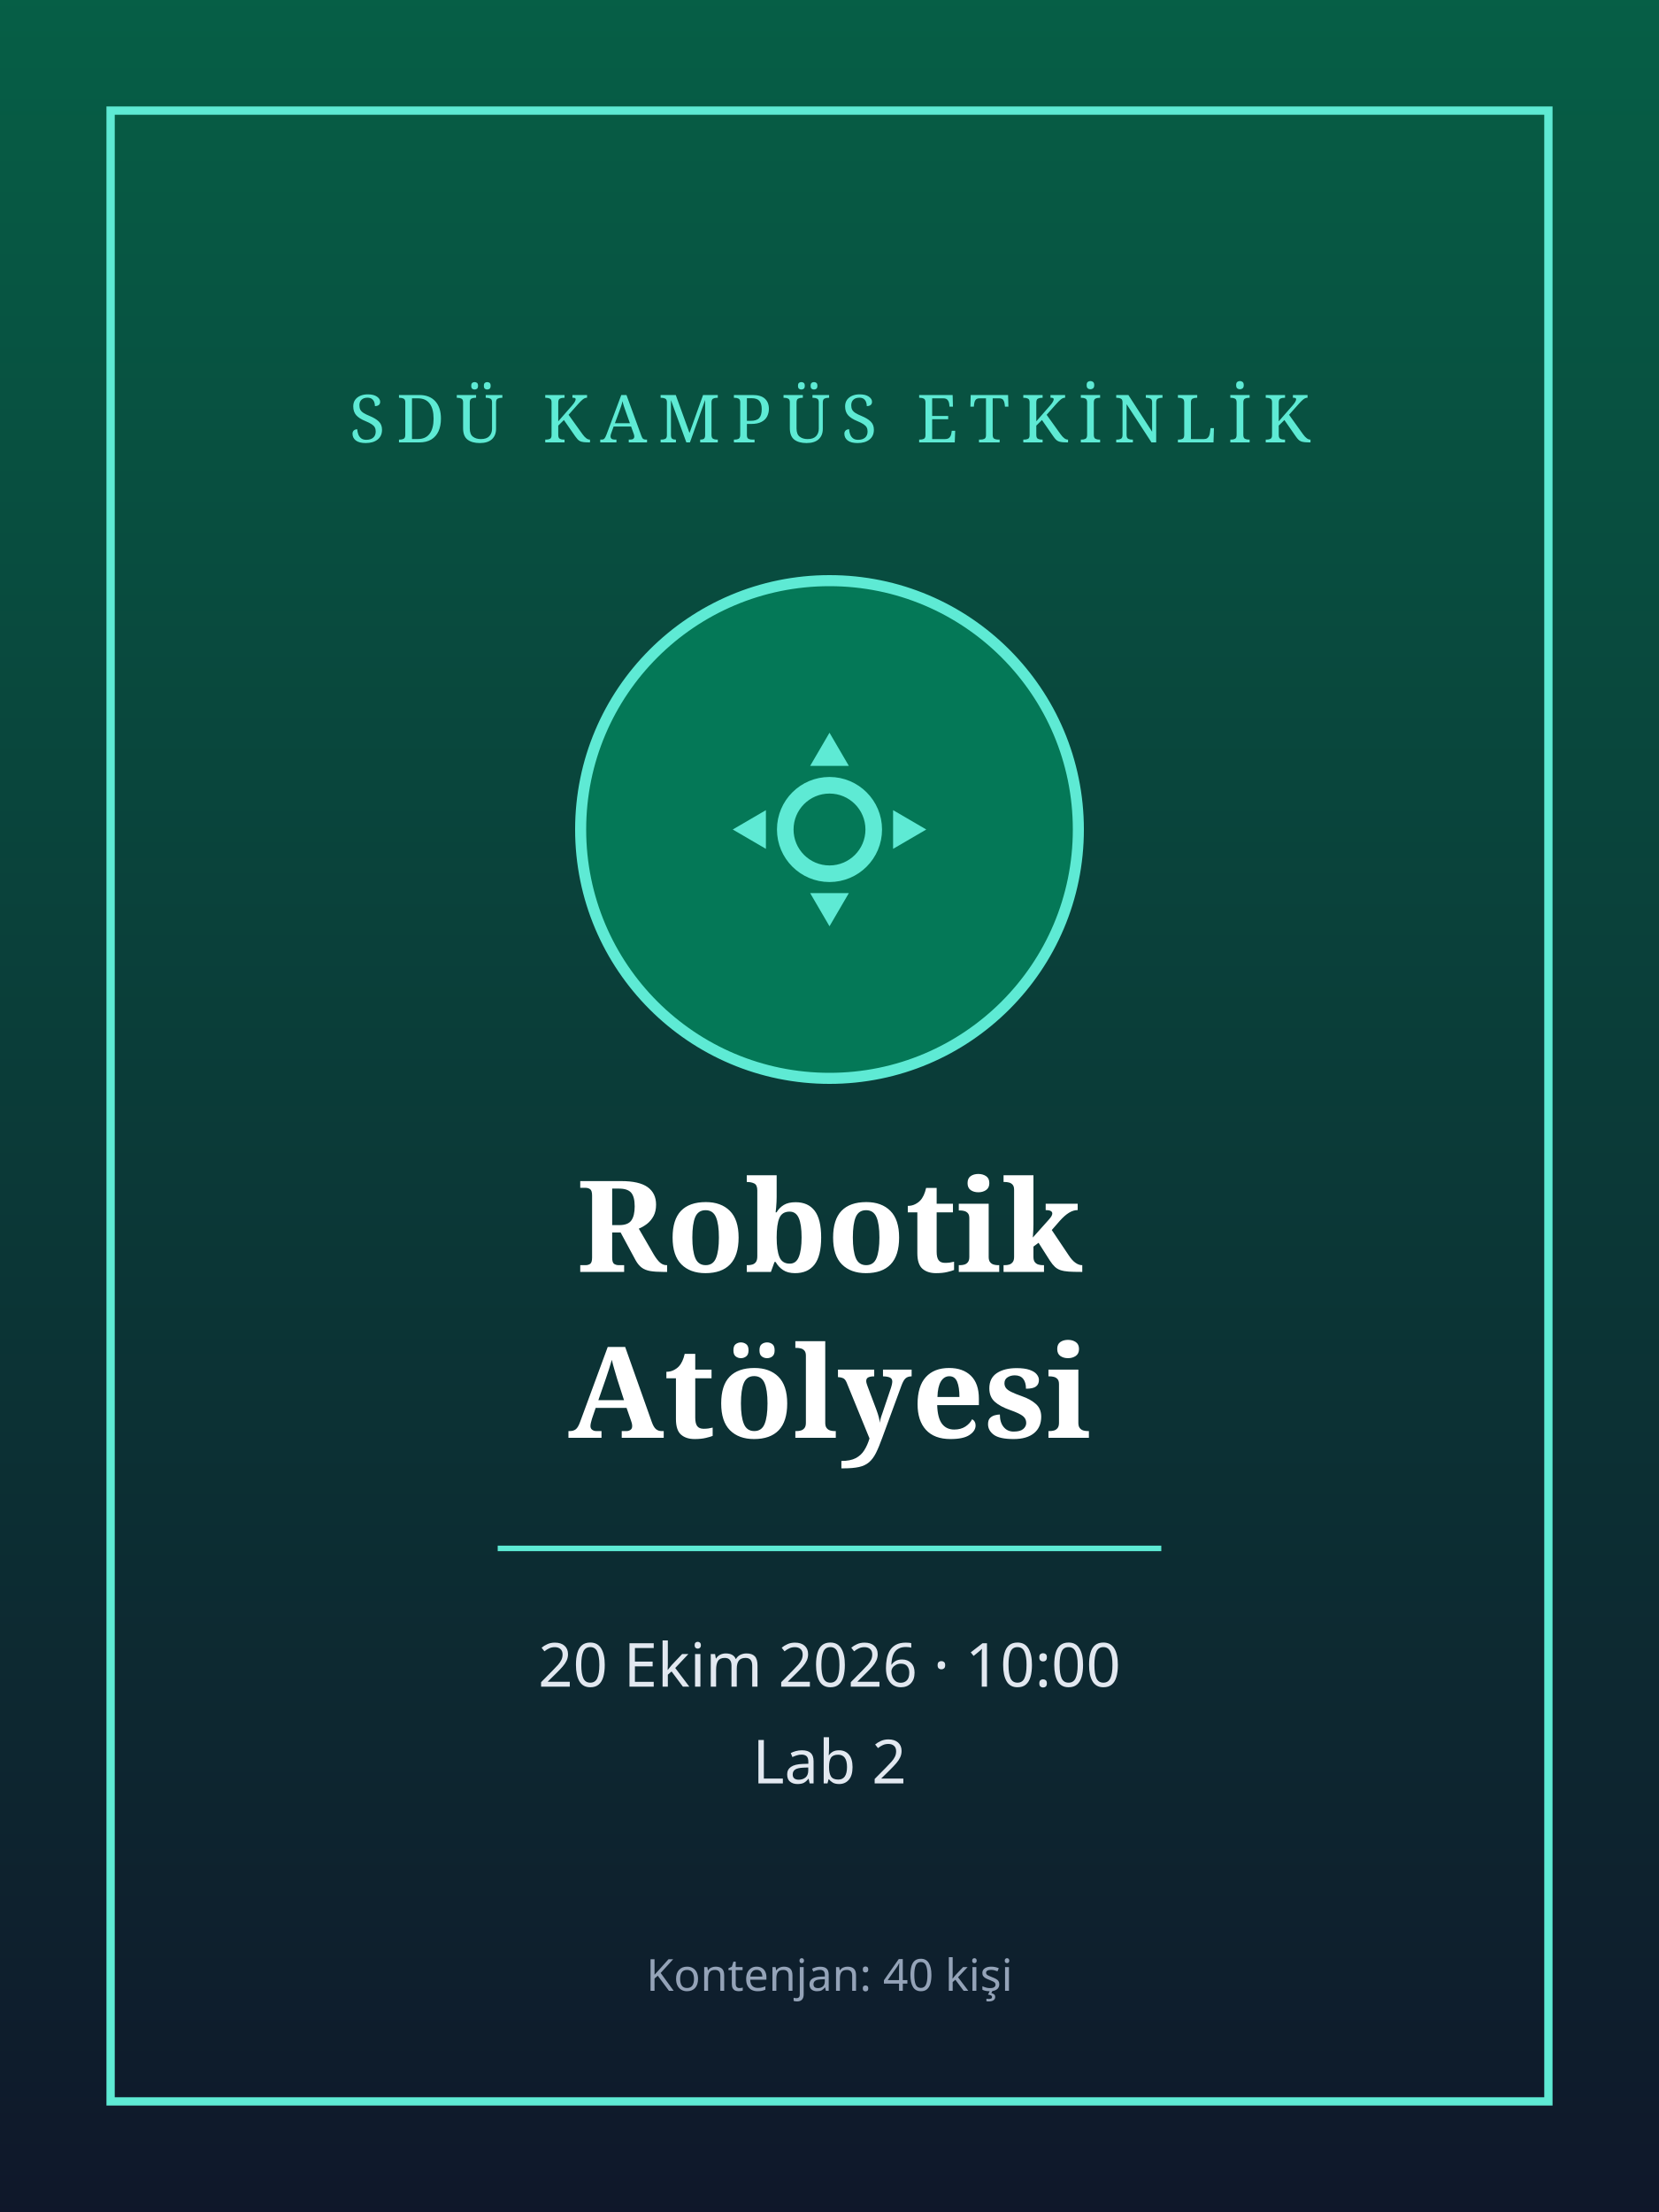
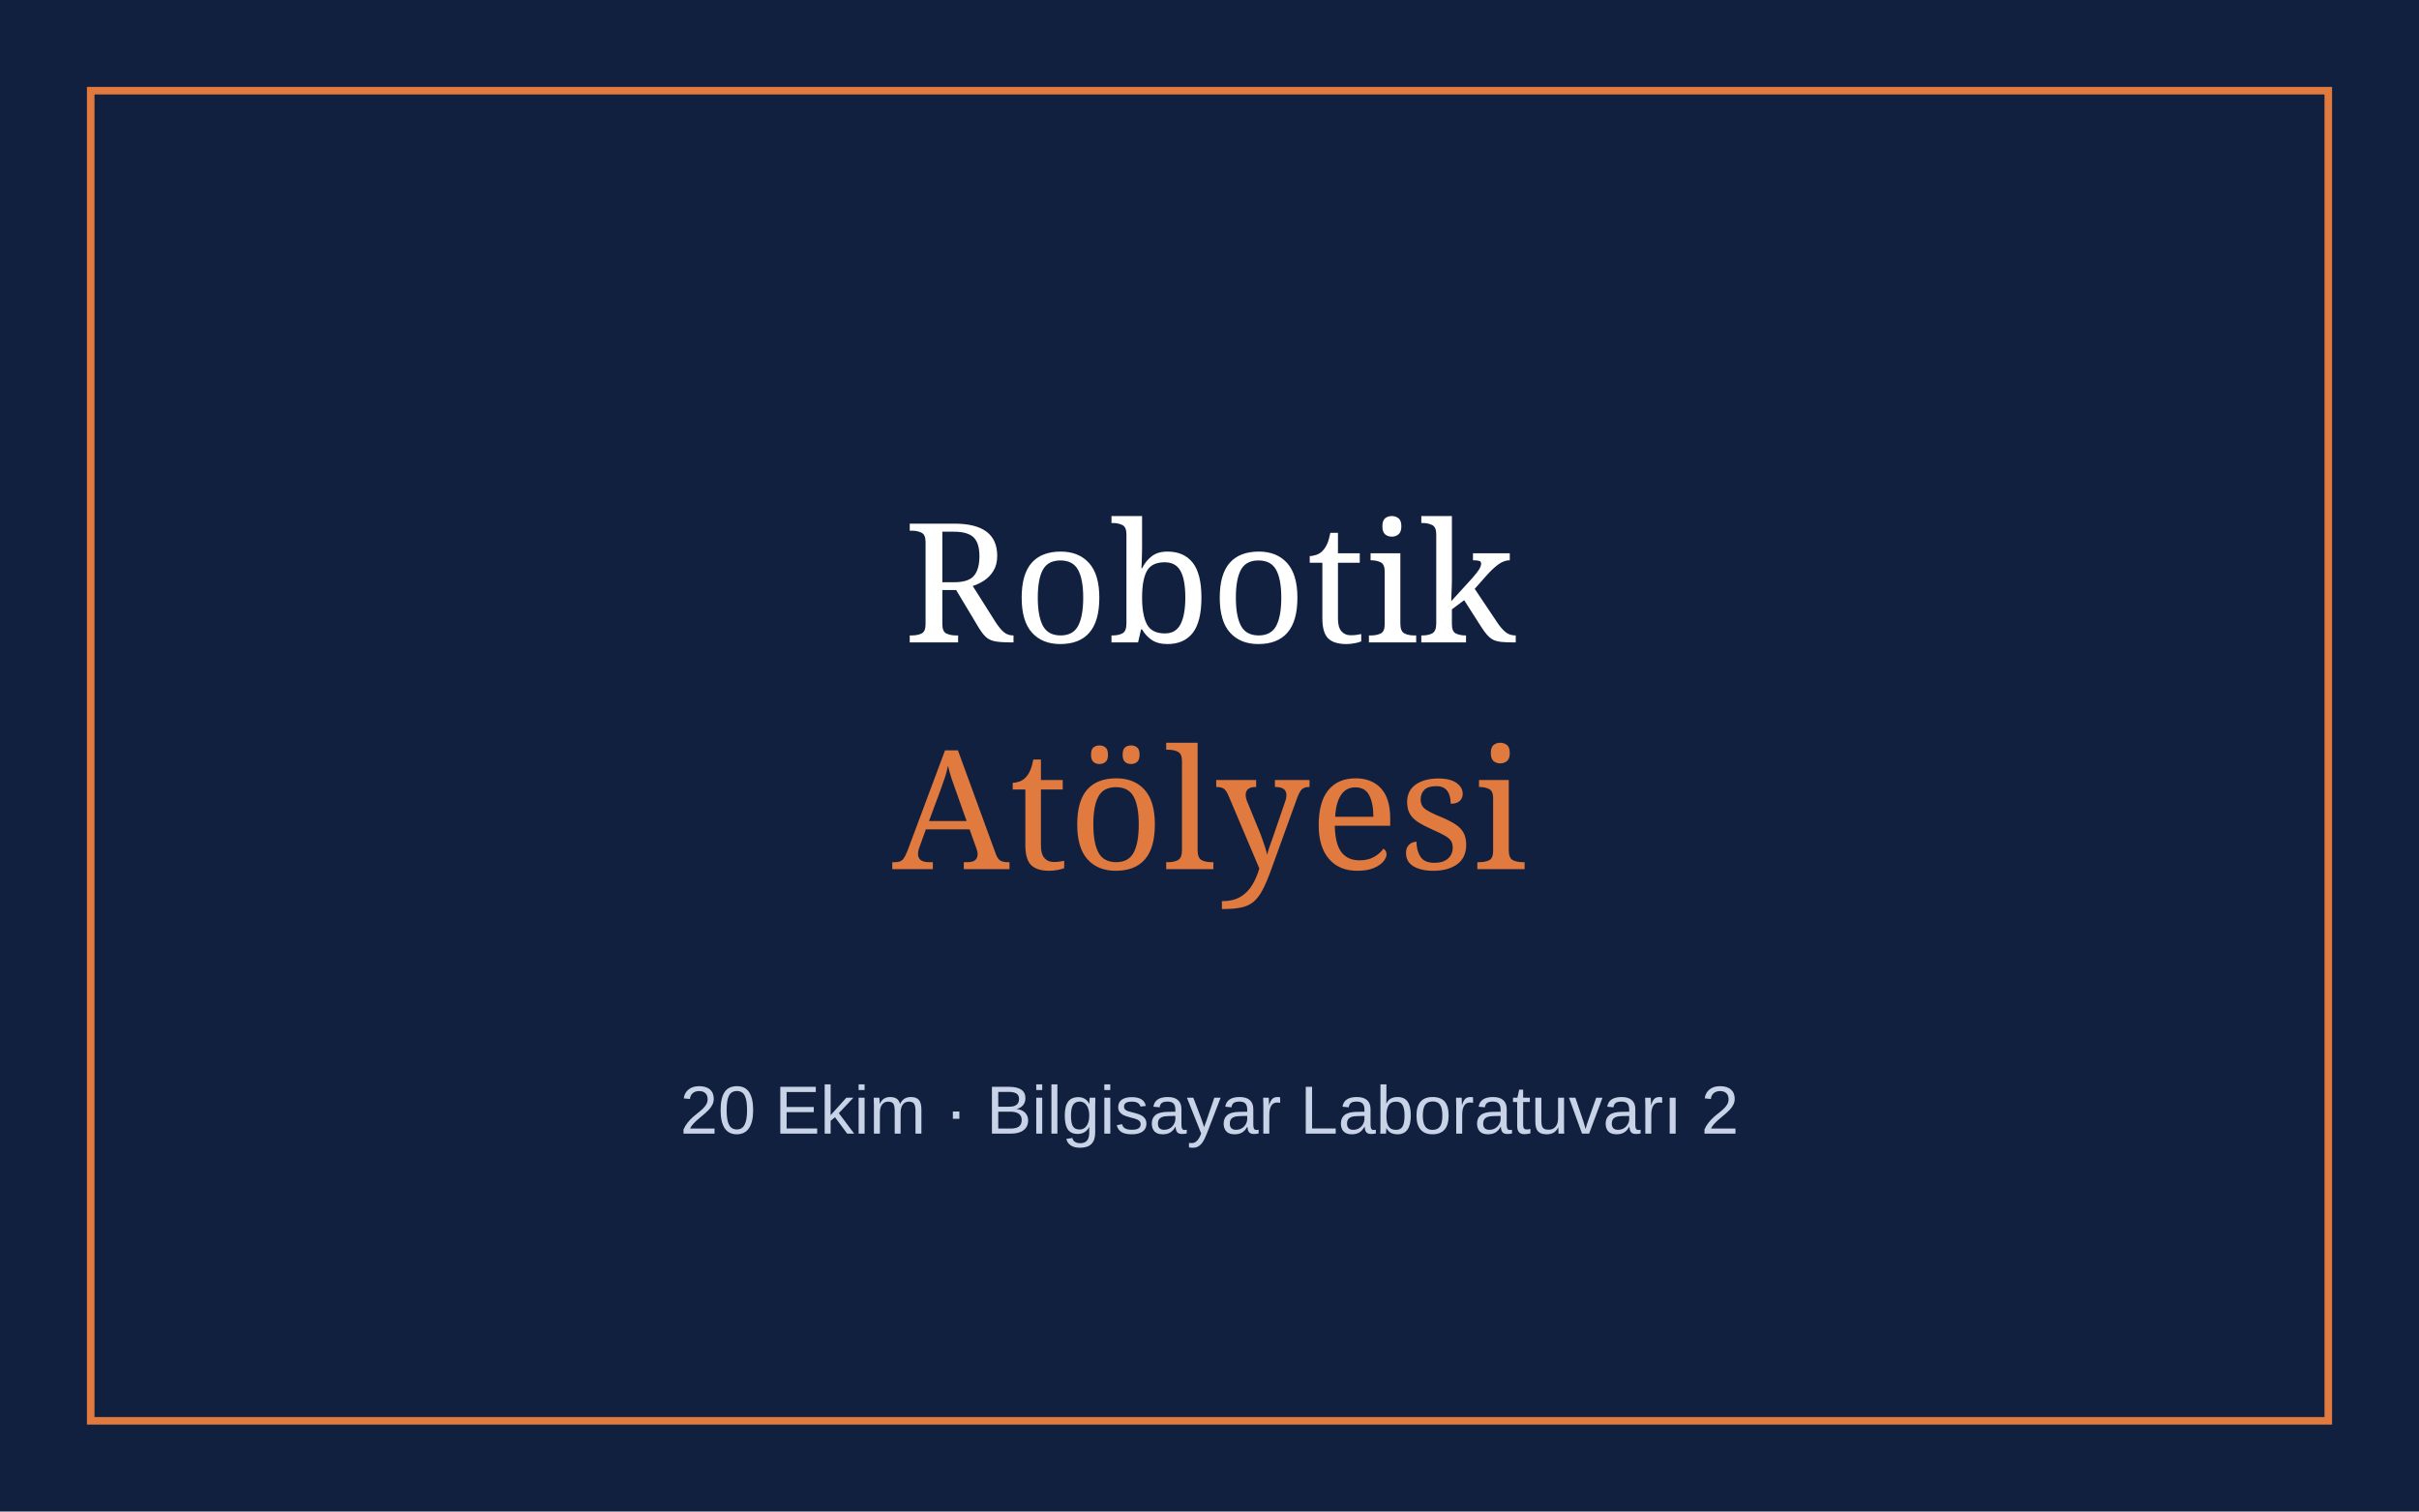
- <svg xmlns="http://www.w3.org/2000/svg" viewBox="0 0 600 800">
-   <defs>
-     <linearGradient id="bg" x1="0" y1="0" x2="0" y2="1">
-       <stop offset="0%" stop-color="#065f46" />
-       <stop offset="100%" stop-color="#0f172a" />
-     </linearGradient>
-   </defs>
-   <rect width="600" height="800" fill="url(#bg)" />
-   <rect x="40" y="40" width="520" height="720" fill="none" stroke="#5eead4" stroke-width="3" />
-   <text x="300" y="160" text-anchor="middle" font-family="Georgia, serif" font-size="24" fill="#5eead4" letter-spacing="4">SDÜ KAMPÜS ETKİNLİK</text>
-   <circle cx="300" cy="300" r="90" fill="#047857" stroke="#5eead4" stroke-width="4" />
-   <g transform="translate(255,255)" fill="#5eead4">
-     <circle cx="45" cy="45" r="16" fill="none" stroke="#5eead4" stroke-width="6" />
-     <path d="M45 10 L52 22 L38 22 Z" />
-     <path d="M45 80 L52 68 L38 68 Z" />
-     <path d="M10 45 L22 38 L22 52 Z" />
-     <path d="M80 45 L68 38 L68 52 Z" />
-   </g>
-   <text x="300" y="460" text-anchor="middle" font-family="Georgia, serif" font-size="46" font-weight="bold" fill="#ffffff">Robotik</text>
-   <text x="300" y="520" text-anchor="middle" font-family="Georgia, serif" font-size="46" font-weight="bold" fill="#ffffff">Atölyesi</text>
-   <line x1="180" y1="560" x2="420" y2="560" stroke="#5eead4" stroke-width="2" />
-   <text x="300" y="610" text-anchor="middle" font-family="Verdana, sans-serif" font-size="22" fill="#e2e8f0">20 Ekim 2026 · 10:00</text>
-   <text x="300" y="645" text-anchor="middle" font-family="Verdana, sans-serif" font-size="22" fill="#e2e8f0">Lab 2</text>
-   <text x="300" y="720" text-anchor="middle" font-family="Verdana, sans-serif" font-size="16" fill="#94a3b8">Kontenjan: 40 kişi</text>
+ <svg xmlns="http://www.w3.org/2000/svg" viewBox="0 0 640 400" role="img" aria-label="Robotik Atölyesi afişi">
+   <rect width="640" height="400" fill="#12203f" />
+   <rect x="24" y="24" width="592" height="352" fill="none" stroke="#e07a3f" stroke-width="2" />
+   <text x="320" y="170" text-anchor="middle" font-family="Georgia, serif" font-size="44" fill="#ffffff">Robotik</text>
+   <text x="320" y="230" text-anchor="middle" font-family="Georgia, serif" font-size="44" fill="#e07a3f">Atölyesi</text>
+   <text x="320" y="300" text-anchor="middle" font-family="Arial, sans-serif" font-size="18" fill="#c9d3e8">20 Ekim · Bilgisayar Laboratuvarı 2</text>
</svg>
